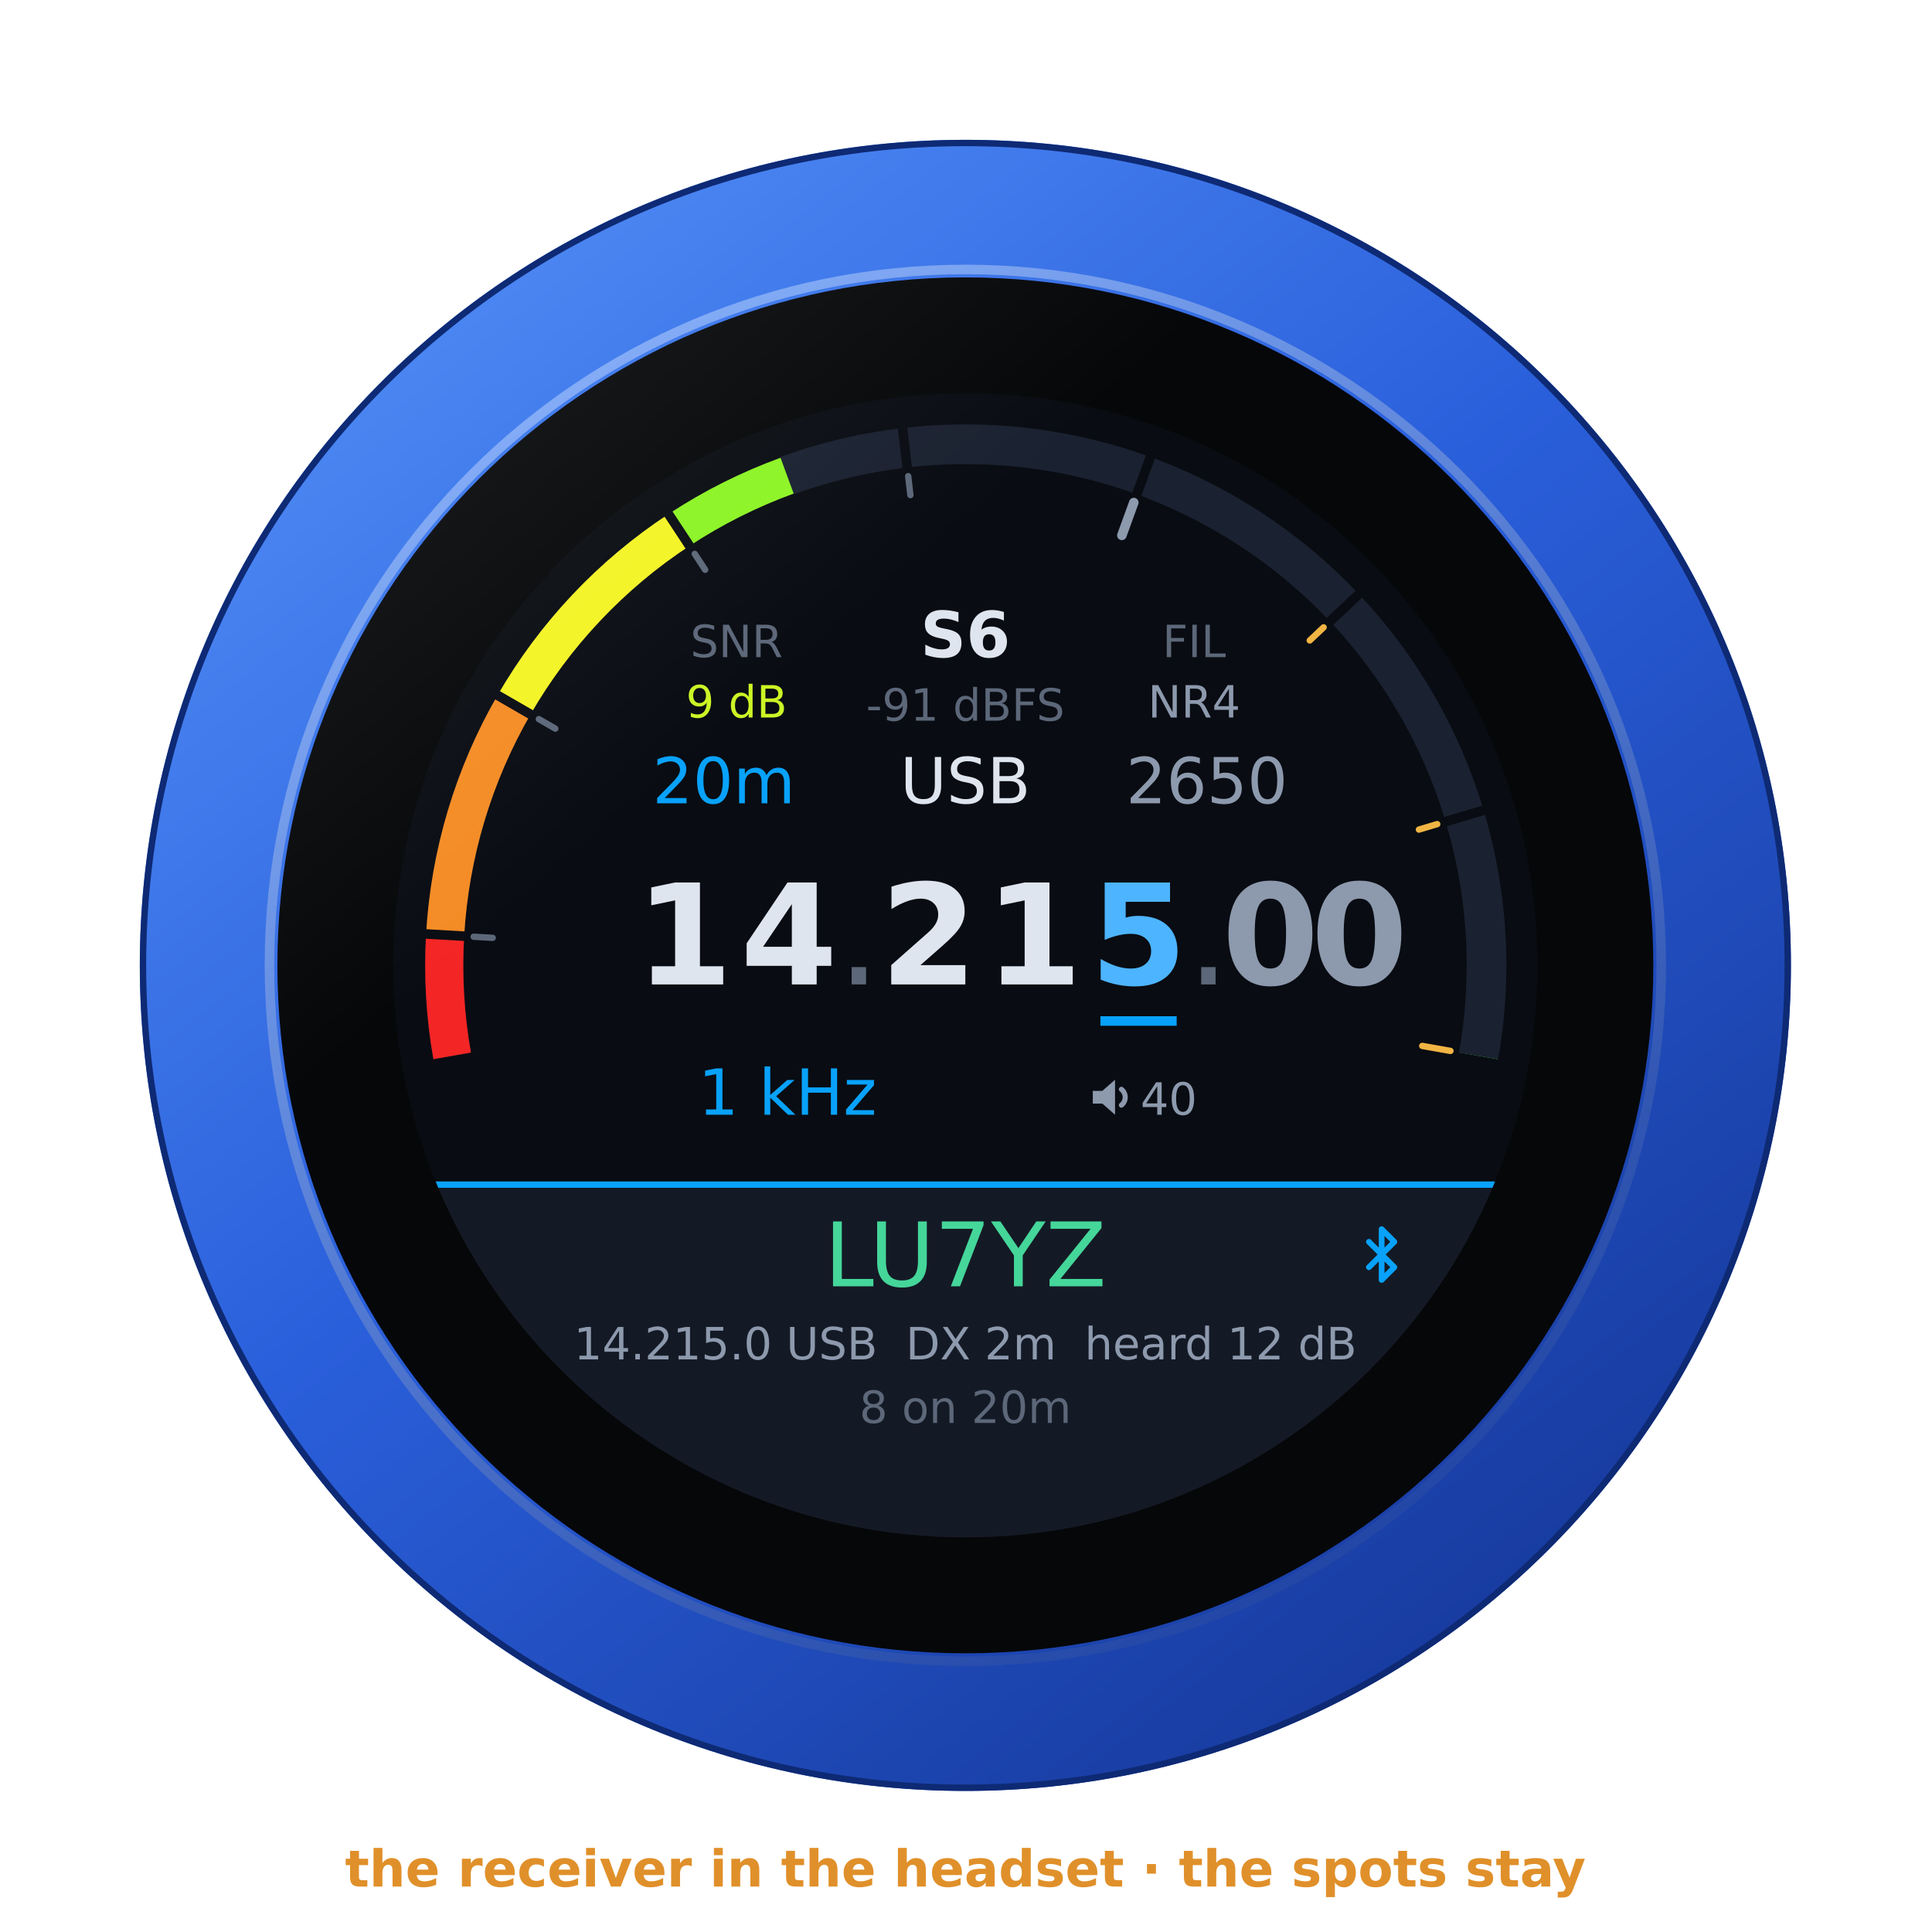
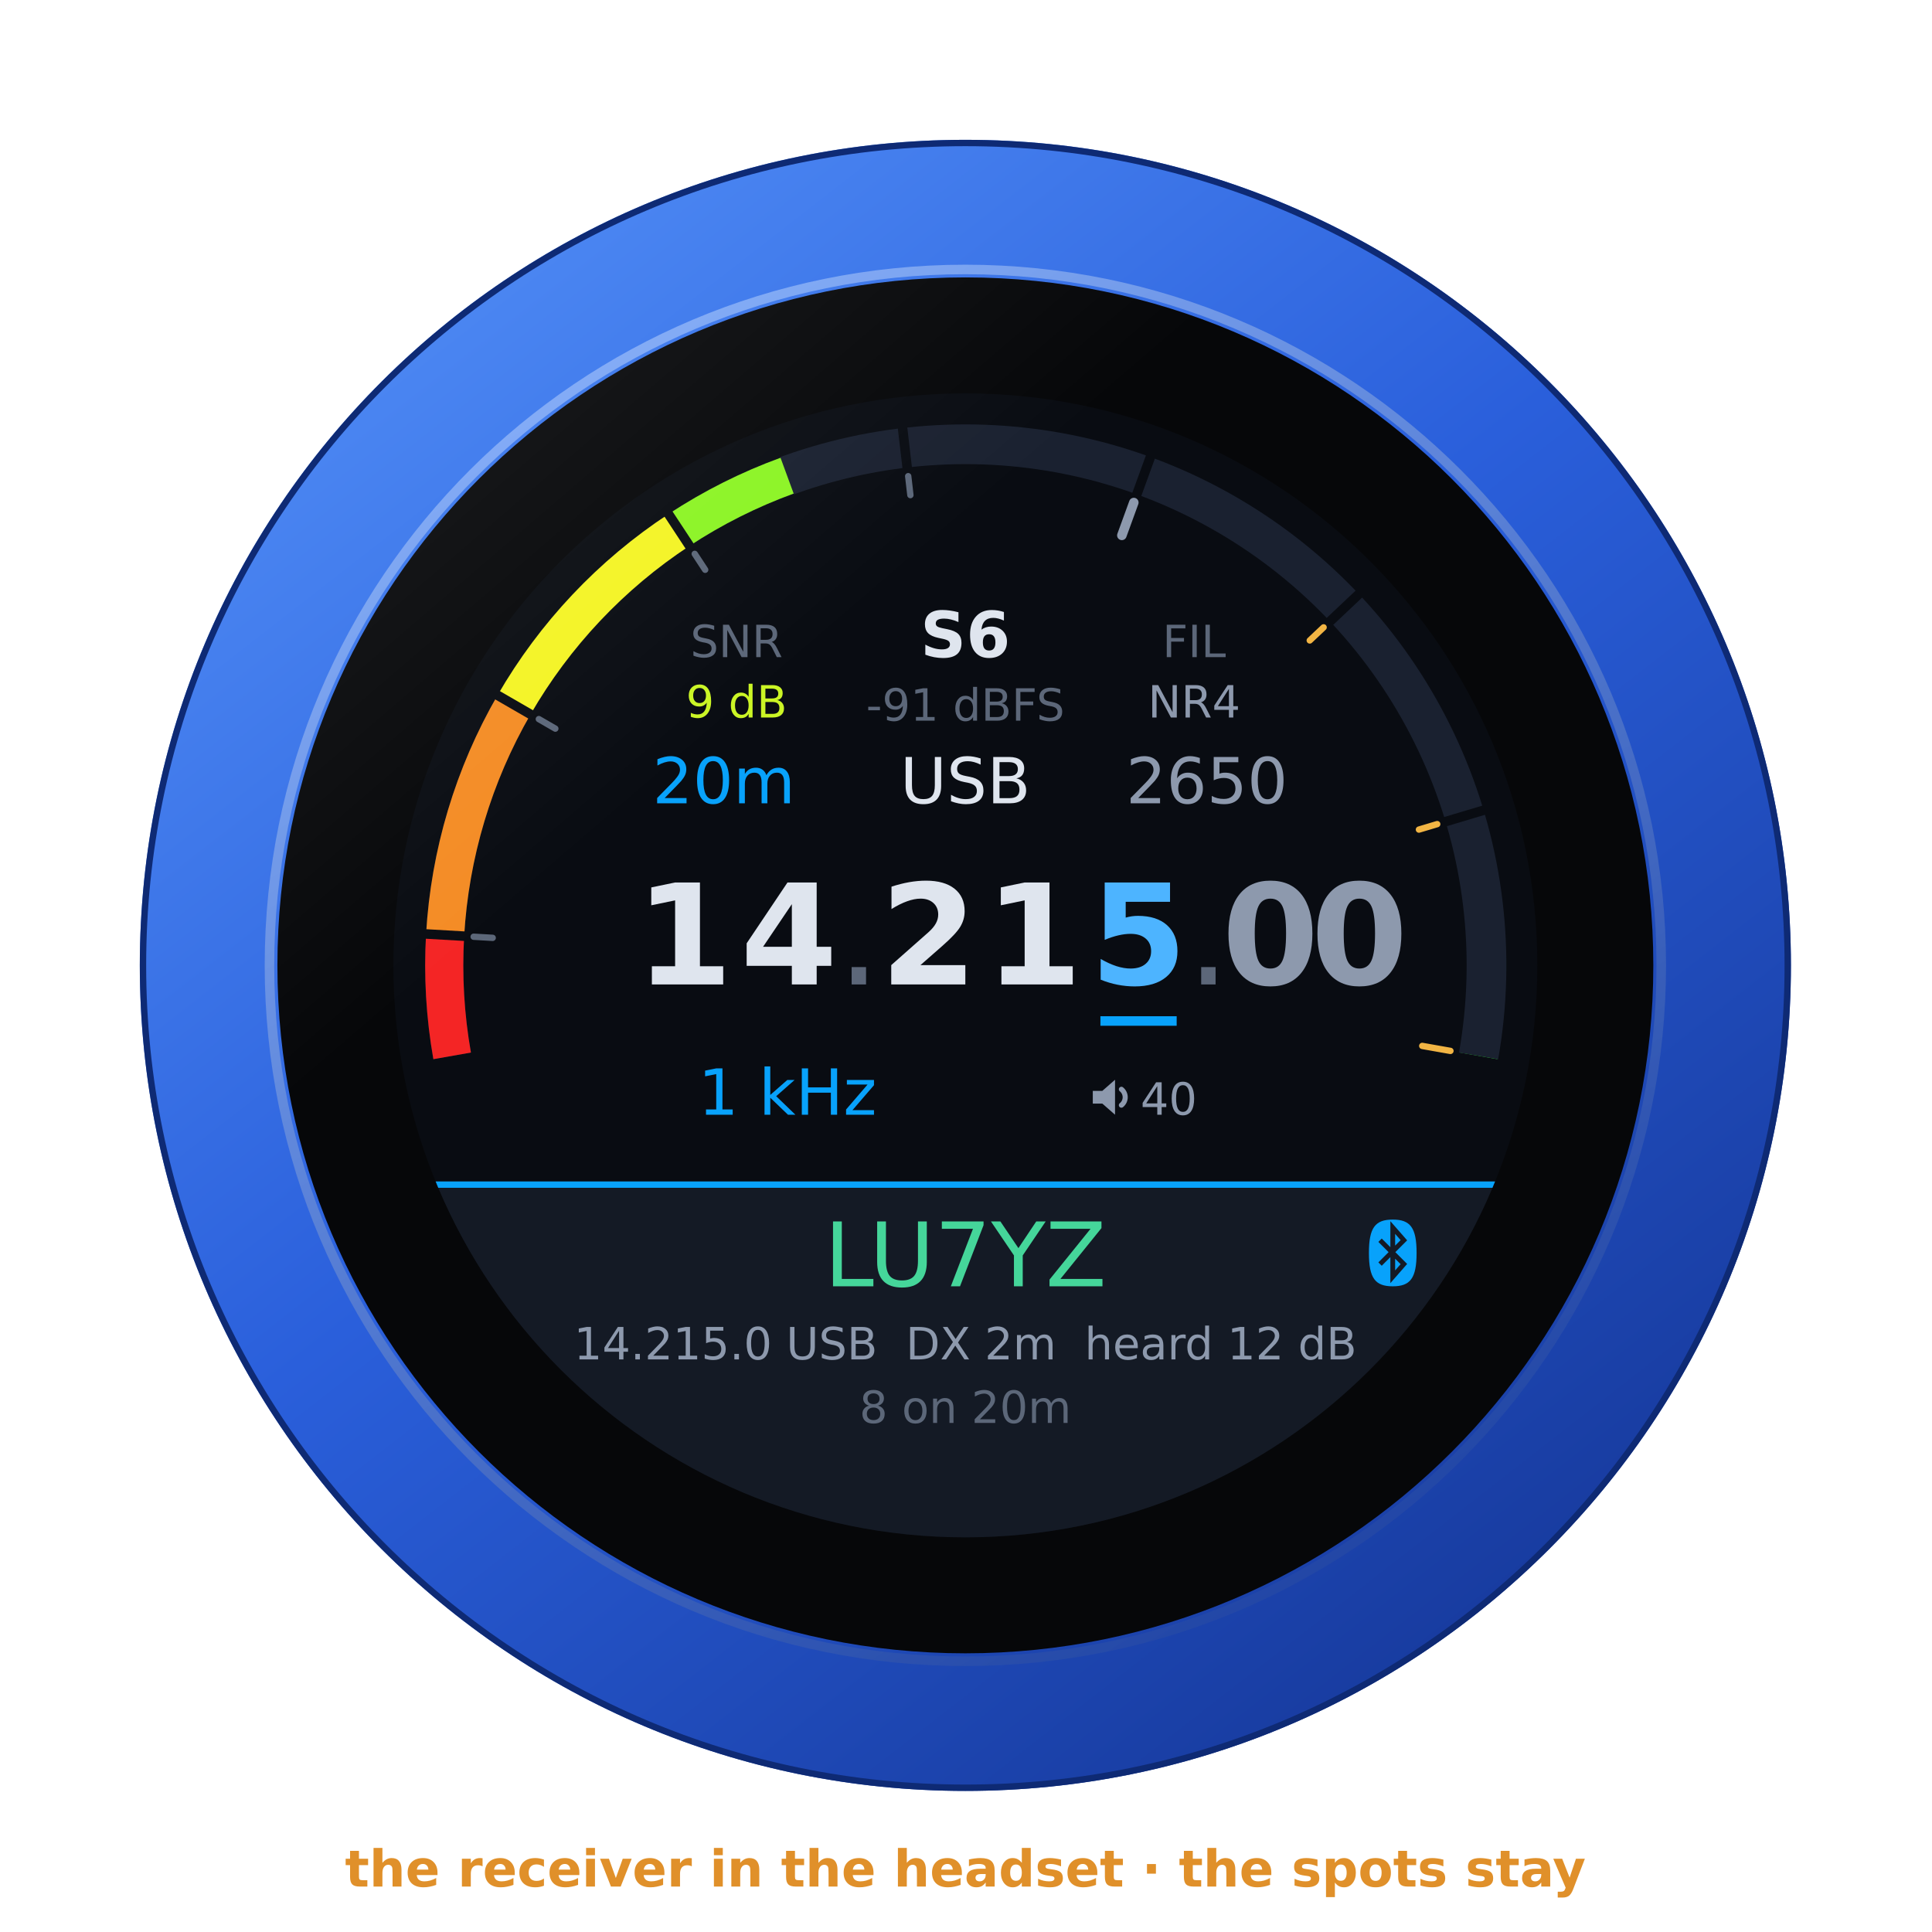
<svg xmlns="http://www.w3.org/2000/svg" viewBox="0 0 608 608" width="608" height="608" role="img" aria-label="A Bluetooth headset connected: its logo beside the spot">
  <defs>
    <clipPath id="uber-15-glass">
      <circle cx="180" cy="180" r="180" />
    </clipPath>
    <linearGradient id="uber-15-alu" x1="0.15" y1="0.05" x2="0.85" y2="0.95">
      <stop offset="0" stop-color="#4F8BF5" />
      <stop offset="0.45" stop-color="#2A5FDB" />
      <stop offset="1" stop-color="#16389A" />
    </linearGradient>
    <linearGradient id="uber-15-chamfer" x1="0.2" y1="0" x2="0.8" y2="1">
      <stop offset="0" stop-color="#9CC0FF" />
      <stop offset="1" stop-color="#1B3F9E" />
    </linearGradient>
    <linearGradient id="uber-15-gloss" x1="0" y1="0" x2="0.6" y2="0.7">
      <stop offset="0" stop-color="#FFFFFF" stop-opacity="0.10" />
      <stop offset="0.5" stop-color="#FFFFFF" stop-opacity="0" />
    </linearGradient>
    <linearGradient id="uber-15-upd" x1="0" y1="0" x2="0" y2="1">
      <stop offset="0" stop-color="#262015" />
      <stop offset="1" stop-color="#0C0E13" />
    </linearGradient>
    <marker id="uber-15-arrow" viewBox="0 0 10 10" refX="7" refY="5" markerWidth="7" markerHeight="7" orient="auto-start-reverse">
      <path d="M0,1 L10,5 L0,9 z" fill="#E0902A" />
    </marker>
  </defs>
  <circle cx="303.8" cy="303.8" r="259.8" fill="url(#uber-15-alu)" />
  <circle cx="303.8" cy="303.8" r="258.8" fill="none" stroke="#0E2A74" stroke-width="2" />
  <circle cx="303.8" cy="303.8" r="219.0" fill="none" stroke="url(#uber-15-chamfer)" stroke-width="3" opacity="0.8" />
  <circle cx="303.8" cy="303.8" r="216.5" fill="#060709" />
  <g transform="translate(123.8,123.8)">
    <g clip-path="url(#uber-15-glass)">
      <rect x="0" y="0" width="360" height="360" fill="#090C12" />
      <path d="M18.49,208.48 A164.00,164.00 0 1 1 341.51,208.48" fill="none" stroke="#1A2130" stroke-width="12" />
      <path d="M18.49,208.48 A164.00,164.00 0 0 1 16.28,170.46" fill="none" stroke="#F42525" stroke-width="12" />
      <path d="M16.28,170.46 A164.00,164.00 0 0 1 37.97,98.00" fill="none" stroke="#F48C25" stroke-width="12" />
      <path d="M37.97,98.00 A164.00,164.00 0 0 1 89.88,42.98" fill="none" stroke="#F4F425" stroke-width="12" />
      <path d="M89.88,42.98 A164.00,164.00 0 0 1 160.96,17.11" fill="none" stroke="#8CF425" stroke-width="12" />
      <path d="M160.96,17.11 A164.00,164.00 0 0 1 236.09,25.89" fill="none" stroke="#25F425" stroke-width="12" />
      <path d="M236.09,25.89 A164.00,164.00 0 0 1 299.29,67.46" fill="none" stroke="#25F425" stroke-width="12" />
      <path d="M299.29,67.46 A164.00,164.00 0 0 1 337.11,132.96" fill="none" stroke="#25F425" stroke-width="12" />
      <path d="M337.11,132.96 A164.00,164.00 0 0 1 341.51,208.48" fill="none" stroke="#25F425" stroke-width="12" />
      <path d="M341.51,208.48 A164.00,164.00 0 1 0 18.49,208.48" fill="none" stroke="#1A2130" stroke-width="12.5" stroke-dasharray="343.48 582.47" />
      <line x1="23.27" y1="170.87" x2="9.29" y2="170.06" stroke="#090C12" stroke-width="3" />
      <line x1="44.03" y1="101.50" x2="31.91" y2="94.50" stroke="#090C12" stroke-width="3" />
      <line x1="93.73" y1="48.83" x2="86.03" y2="37.13" stroke="#090C12" stroke-width="3" />
      <line x1="161.77" y1="24.06" x2="160.15" y2="10.16" stroke="#090C12" stroke-width="3" />
      <line x1="233.70" y1="32.47" x2="238.49" y2="19.31" stroke="#090C12" stroke-width="3" />
      <line x1="294.20" y1="72.26" x2="304.38" y2="62.65" stroke="#090C12" stroke-width="3" />
      <line x1="330.40" y1="134.97" x2="343.82" y2="130.96" stroke="#090C12" stroke-width="3" />
      <line x1="31.25" y1="171.34" x2="25.26" y2="170.99" stroke="#5C6779" stroke-width="2" stroke-linecap="round" />
      <line x1="50.96" y1="105.50" x2="45.77" y2="102.50" stroke="#5C6779" stroke-width="2" stroke-linecap="round" />
      <line x1="98.12" y1="55.51" x2="94.83" y2="50.50" stroke="#5C6779" stroke-width="2" stroke-linecap="round" />
      <line x1="162.70" y1="32.01" x2="162.01" y2="26.05" stroke="#5C6779" stroke-width="2" stroke-linecap="round" />
      <line x1="229.25" y1="44.68" x2="233.01" y2="34.35" stroke="#8D99AD" stroke-width="3" stroke-linecap="round" />
      <line x1="288.38" y1="77.75" x2="292.74" y2="73.63" stroke="#F2B544" stroke-width="2" stroke-linecap="round" />
      <line x1="322.74" y1="137.27" x2="328.49" y2="135.55" stroke="#F2B544" stroke-width="2" stroke-linecap="round" />
      <line x1="323.78" y1="205.35" x2="332.65" y2="206.92" stroke="#F2B544" stroke-width="2" stroke-linecap="round" />
      <text x="180.0" y="83.0" font-size="20" fill="#DFE5EE" font-family="DejaVu Sans,Verdana,sans-serif" font-weight="700" text-anchor="middle">S6</text>
      <text x="180.0" y="103.0" font-size="14" fill="#5C6779" font-family="DejaVu Sans,Verdana,sans-serif" font-weight="400" text-anchor="middle">-91 dBFS</text>
      <text x="108.0" y="83.0" font-size="14" fill="#5C6779" font-family="DejaVu Sans,Verdana,sans-serif" font-weight="400" text-anchor="middle">SNR</text>
      <text x="108.0" y="102.0" font-size="14" fill="#CBF525" font-family="DejaVu Sans,Verdana,sans-serif" font-weight="400" text-anchor="middle">9 dB</text>
      <text x="252.0" y="83.0" font-size="14" fill="#5C6779" font-family="DejaVu Sans,Verdana,sans-serif" font-weight="400" text-anchor="middle">FIL</text>
      <text x="252.0" y="102.0" font-size="14" fill="#8D99AD" font-family="DejaVu Sans,Verdana,sans-serif" font-weight="400" text-anchor="middle">NR4</text>
      <text x="104.0" y="129.0" font-size="20" fill="#08A2FB" font-family="DejaVu Sans,Verdana,sans-serif" font-weight="400" text-anchor="middle">20m</text>
      <text x="180.0" y="129.0" font-size="20" fill="#DFE5EE" font-family="DejaVu Sans,Verdana,sans-serif" font-weight="400" text-anchor="middle">USB</text>
      <text x="256.0" y="129.0" font-size="20" fill="#8D99AD" font-family="DejaVu Sans,Verdana,sans-serif" font-weight="400" text-anchor="middle">2650</text>
      <text x="91.5" y="186.0" font-size="44" fill="#DFE5EE" font-family="DejaVu Sans,Verdana,sans-serif" font-weight="700" text-anchor="middle">1</text>
      <text x="124.5" y="186.0" font-size="44" fill="#DFE5EE" font-family="DejaVu Sans,Verdana,sans-serif" font-weight="700" text-anchor="middle">4</text>
      <text x="146.5" y="186.0" font-size="44" fill="#5C6779" font-family="DejaVu Sans,Verdana,sans-serif" font-weight="400" text-anchor="middle">.</text>
      <text x="168.5" y="186.0" font-size="44" fill="#DFE5EE" font-family="DejaVu Sans,Verdana,sans-serif" font-weight="700" text-anchor="middle">2</text>
      <text x="201.5" y="186.0" font-size="44" fill="#DFE5EE" font-family="DejaVu Sans,Verdana,sans-serif" font-weight="700" text-anchor="middle">1</text>
      <text x="234.5" y="186.0" font-size="44" fill="#4DB4FF" font-family="DejaVu Sans,Verdana,sans-serif" font-weight="700" text-anchor="middle">5</text>
      <text x="256.5" y="186.0" font-size="44" fill="#5C6779" font-family="DejaVu Sans,Verdana,sans-serif" font-weight="400" text-anchor="middle">.</text>
      <text x="276.0" y="186.0" font-size="44" fill="#8D99AD" font-family="DejaVu Sans,Verdana,sans-serif" font-weight="700" text-anchor="middle">0</text>
      <text x="304.0" y="186.0" font-size="44" fill="#8D99AD" font-family="DejaVu Sans,Verdana,sans-serif" font-weight="700" text-anchor="middle">0</text>
      <rect x="222.5" y="196" width="24" height="3" fill="#08A2FB" />
      <text x="124.0" y="227.0" font-size="20" fill="#08A2FB" font-family="DejaVu Sans,Verdana,sans-serif" font-weight="400" text-anchor="middle">1 kHz</text>
      <g transform="translate(220.1,216.0)" fill="#8D99AD">
        <path d="M0,3.5 h3 l4,-3.5 v11 l-4,-3.5 h-3 z" />
        <path d="M9,3 a3.2,3.2 0 0 1 0,5" fill="none" stroke="#8D99AD" stroke-width="1.6" stroke-linecap="round" />
      </g>
      <text x="235.1" y="227.0" font-size="14" fill="#8D99AD" font-family="DejaVu Sans,Verdana,sans-serif" font-weight="400" text-anchor="start">40</text>
      <rect x="0" y="248" width="360" height="112" fill="#141A25" />
      <line x1="0" y1="249" x2="360" y2="249" stroke="#08A2FB" stroke-width="2" />
      <text x="180.0" y="281.0" font-size="28" fill="#45D69A" font-family="DejaVu Sans,Verdana,sans-serif" font-weight="500" text-anchor="middle" xml:space="preserve">LU7YZ</text>
      <text x="180.0" y="304.0" font-size="14" fill="#8D99AD" font-family="DejaVu Sans,Verdana,sans-serif" font-weight="400" text-anchor="middle" xml:space="preserve">14.215.0 USB  DX 2m  heard 12 dB</text>
      <text x="180.0" y="324.0" font-size="14" fill="#5C6779" font-family="DejaVu Sans,Verdana,sans-serif" font-weight="400" text-anchor="middle" xml:space="preserve">8 on 20m</text>
-       <path transform="translate(306.0,263.0) scale(1.000)" d="M1,4 L9,12 L5,16 L5,0 L9,4 L1,12" fill="none" stroke="#08A2FB" stroke-width="1.8" stroke-linejoin="round" stroke-linecap="round" />
+       <path d="M314.5,260 C320.0,260 322,262.5 322,270.5 C322,278.5 320.0,281 314.5,281 C309.0,281 307,278.5 307,270.5 C307,262.5 309.0,260 314.5,260Z" fill="#08A2FB" />
+       <path transform="translate(310.5,262.5)" d="M0,4 L7.5,11.5 L4,15.5 L4,0 L7.5,4 L0,11.5" fill="none" stroke="#141A25" stroke-width="1.5" />
    </g>
  </g>
  <circle cx="303.8" cy="303.8" r="216.5" fill="url(#uber-15-gloss)" />
  <text x="303.8" y="593.7" font-size="16" fill="#E0902A" font-family="DejaVu Sans,Verdana,sans-serif" font-weight="700" text-anchor="middle">the receiver in the headset  ·  the spots stay</text>
</svg>
